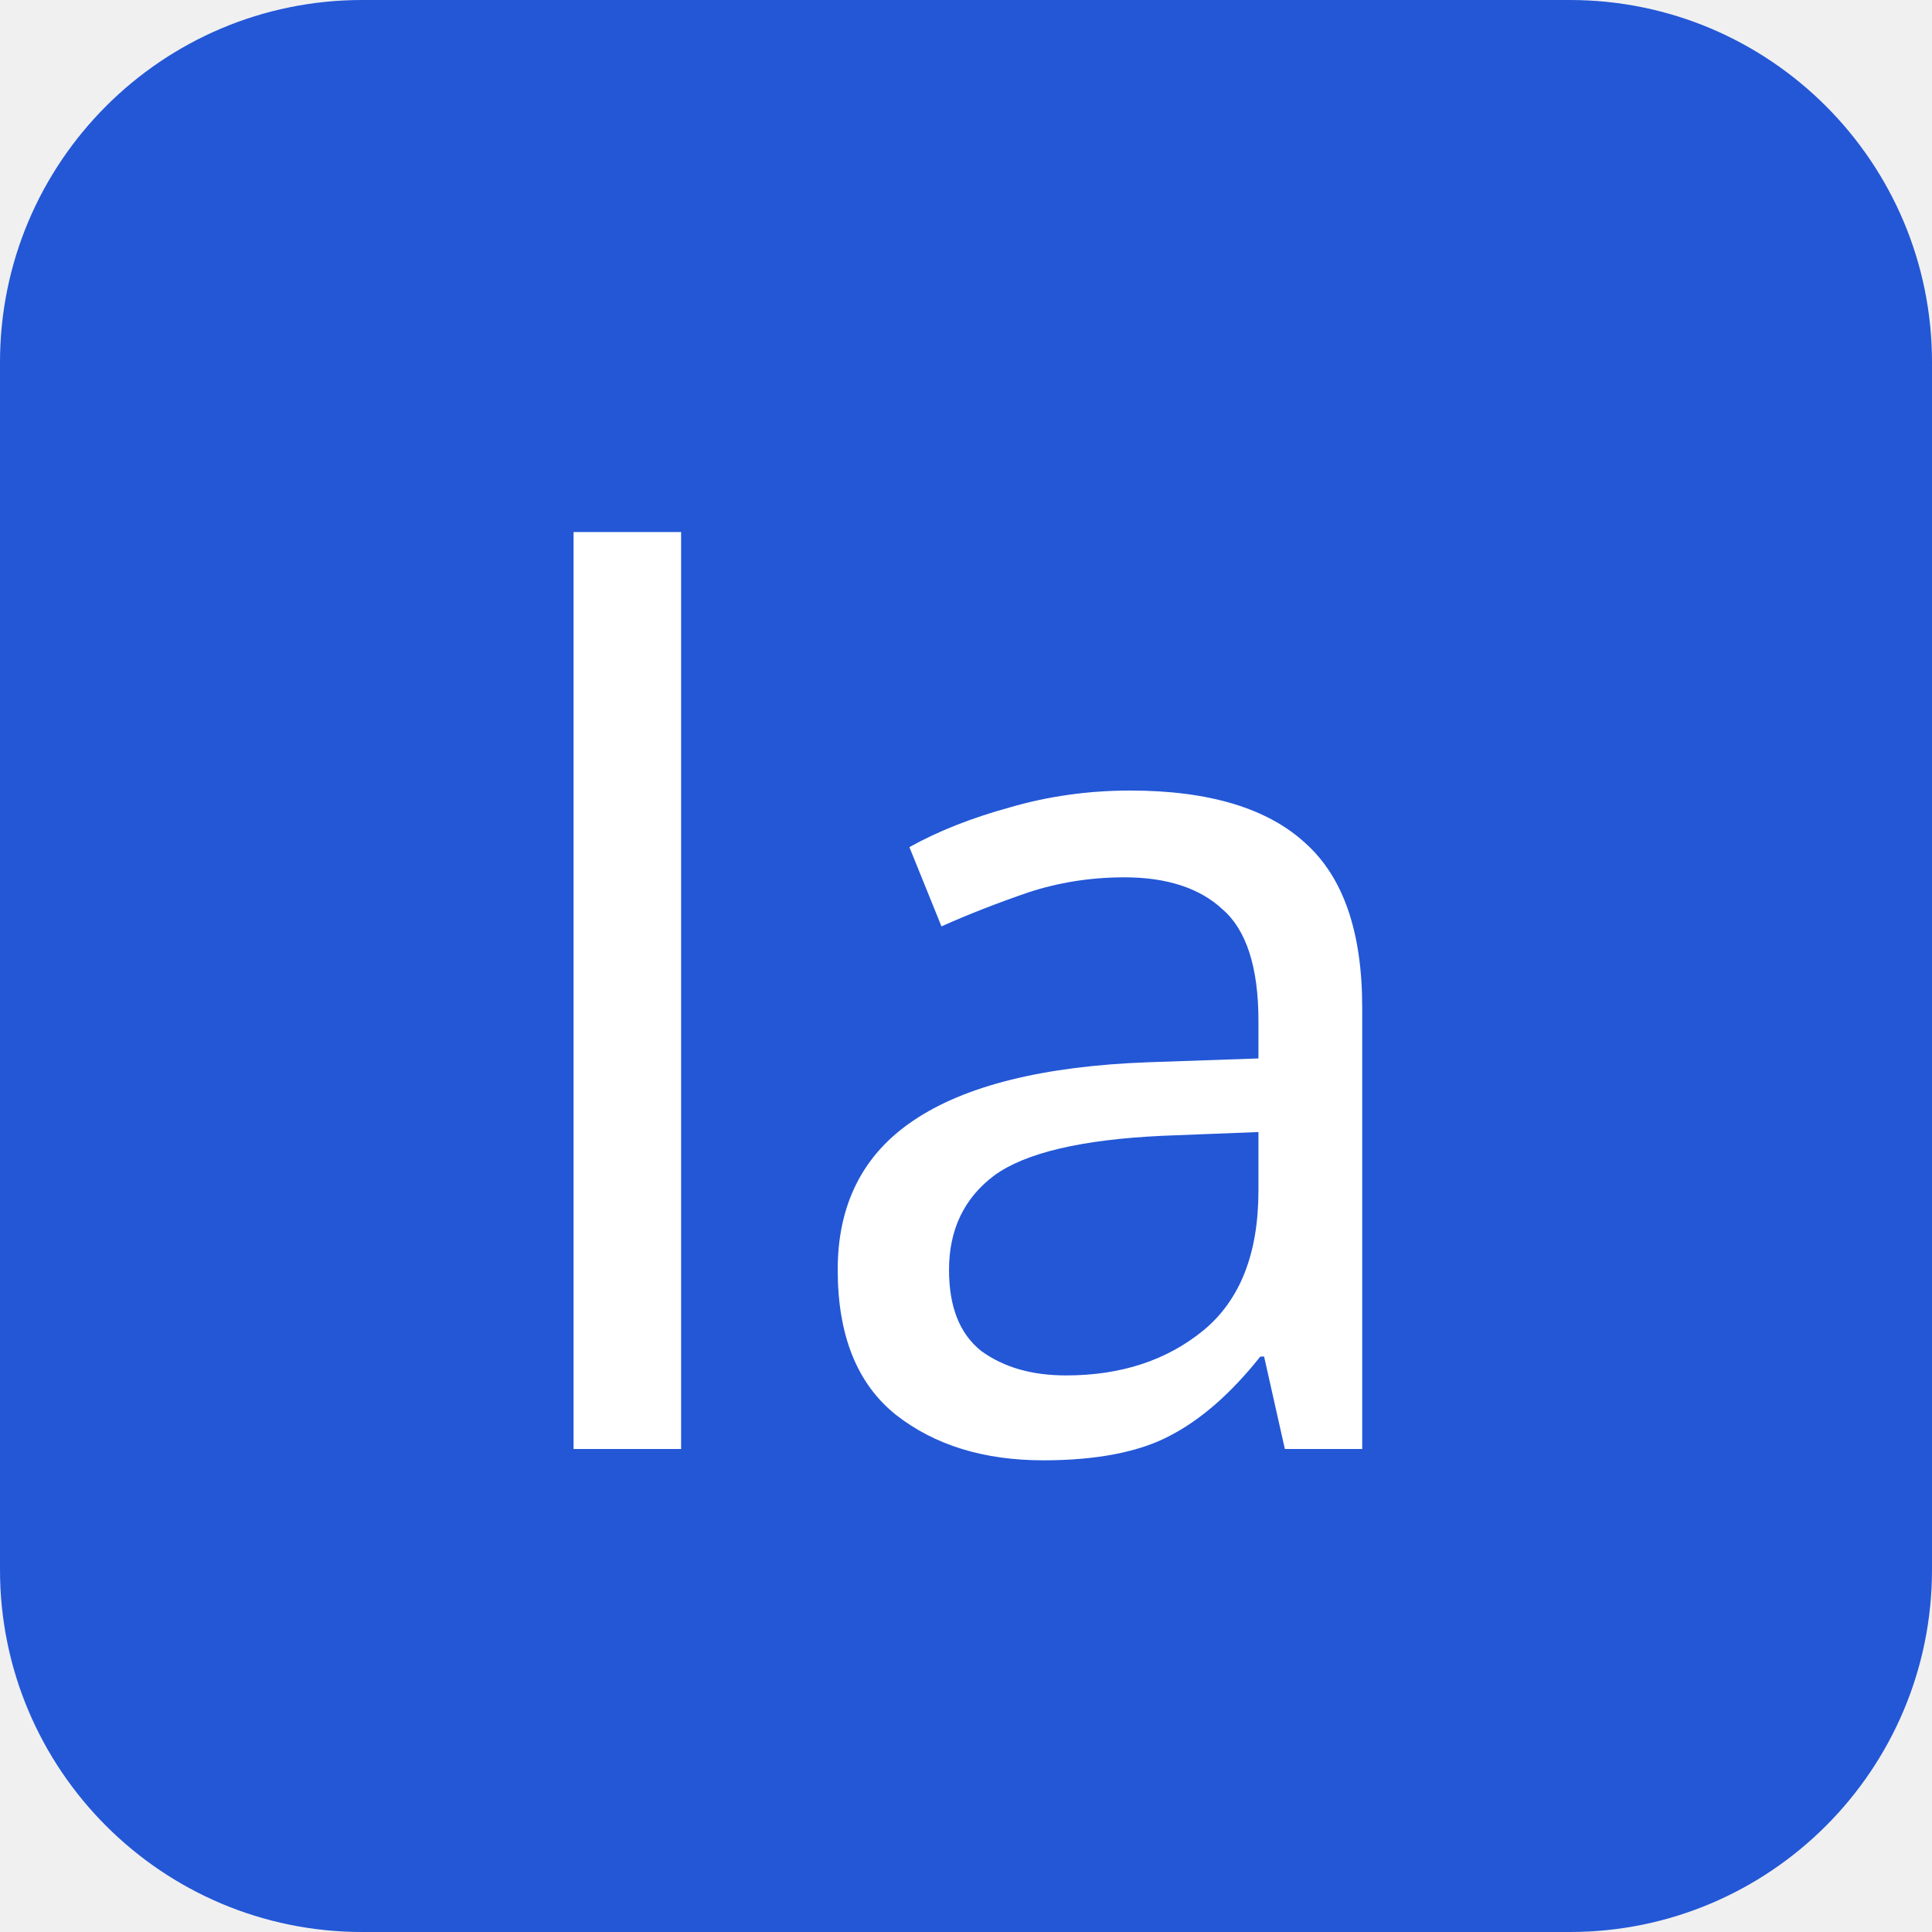
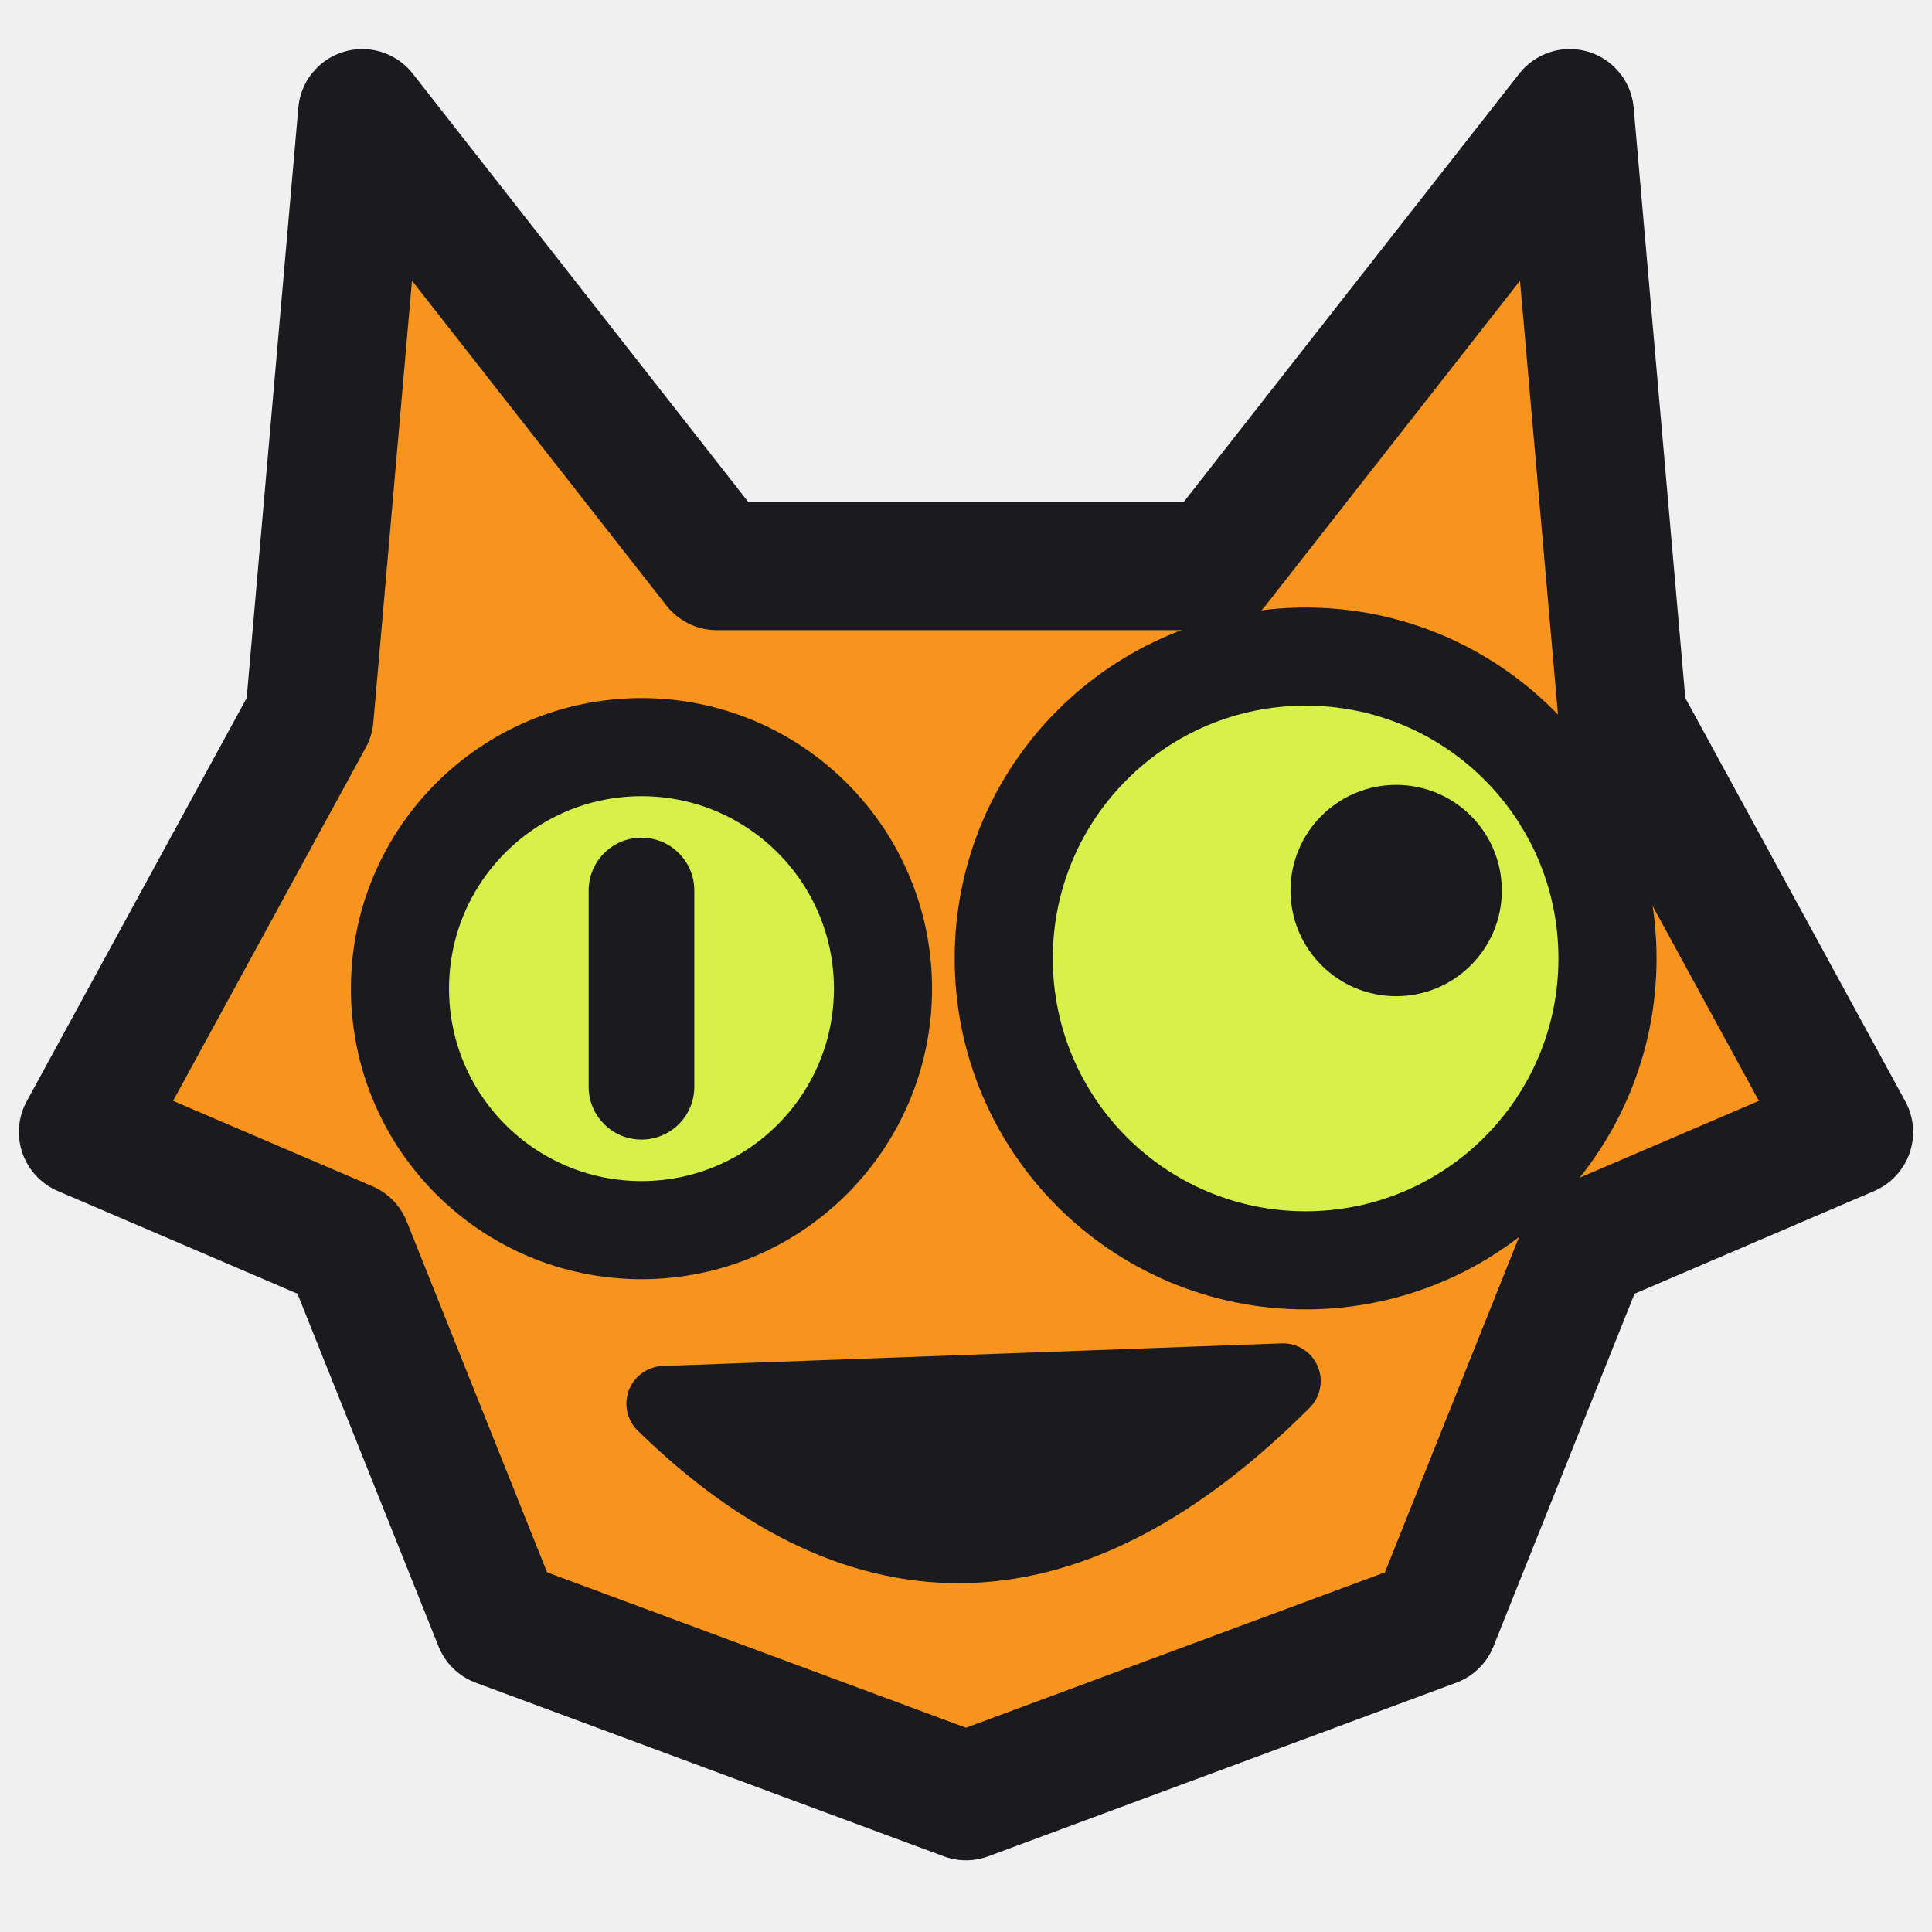
- <svg xmlns="http://www.w3.org/2000/svg" viewBox="0 0 16 16">
-   <rect width="16" height="16" rx="3" fill="#2357d6" />
-   <text x="8" y="12" font-size="10" text-anchor="middle" fill="#fff" font-family="sans-serif">la</text>
+ <svg xmlns="http://www.w3.org/2000/svg" viewBox="0 0 512 512">
+   <path fill="#F7941D" stroke="#1B1A1F" stroke-width="34" stroke-linejoin="round" d="M96,30 L190,150 L322,150 L416,30 L430,190 L490,300 L420,330 L380,430 L256,476 L132,430 L92,330 L22,300 L82,190 Z" />
+   <circle cx="170" cy="262" r="64" fill="#D7F04A" stroke="#1B1A1F" stroke-width="26" />
+   <circle cx="346" cy="254" r="80" fill="#D7F04A" stroke="#1B1A1F" stroke-width="26" />
+   <rect x="156" y="222" width="28" height="80" rx="14" fill="#1B1A1F" />
+   <circle cx="370" cy="236" r="28" fill="#1B1A1F" />
+   <path d="M176,372 Q256,450 340,366 Z" fill="#1B1A1F" stroke="#1B1A1F" stroke-width="20" stroke-linejoin="round" />
</svg>
